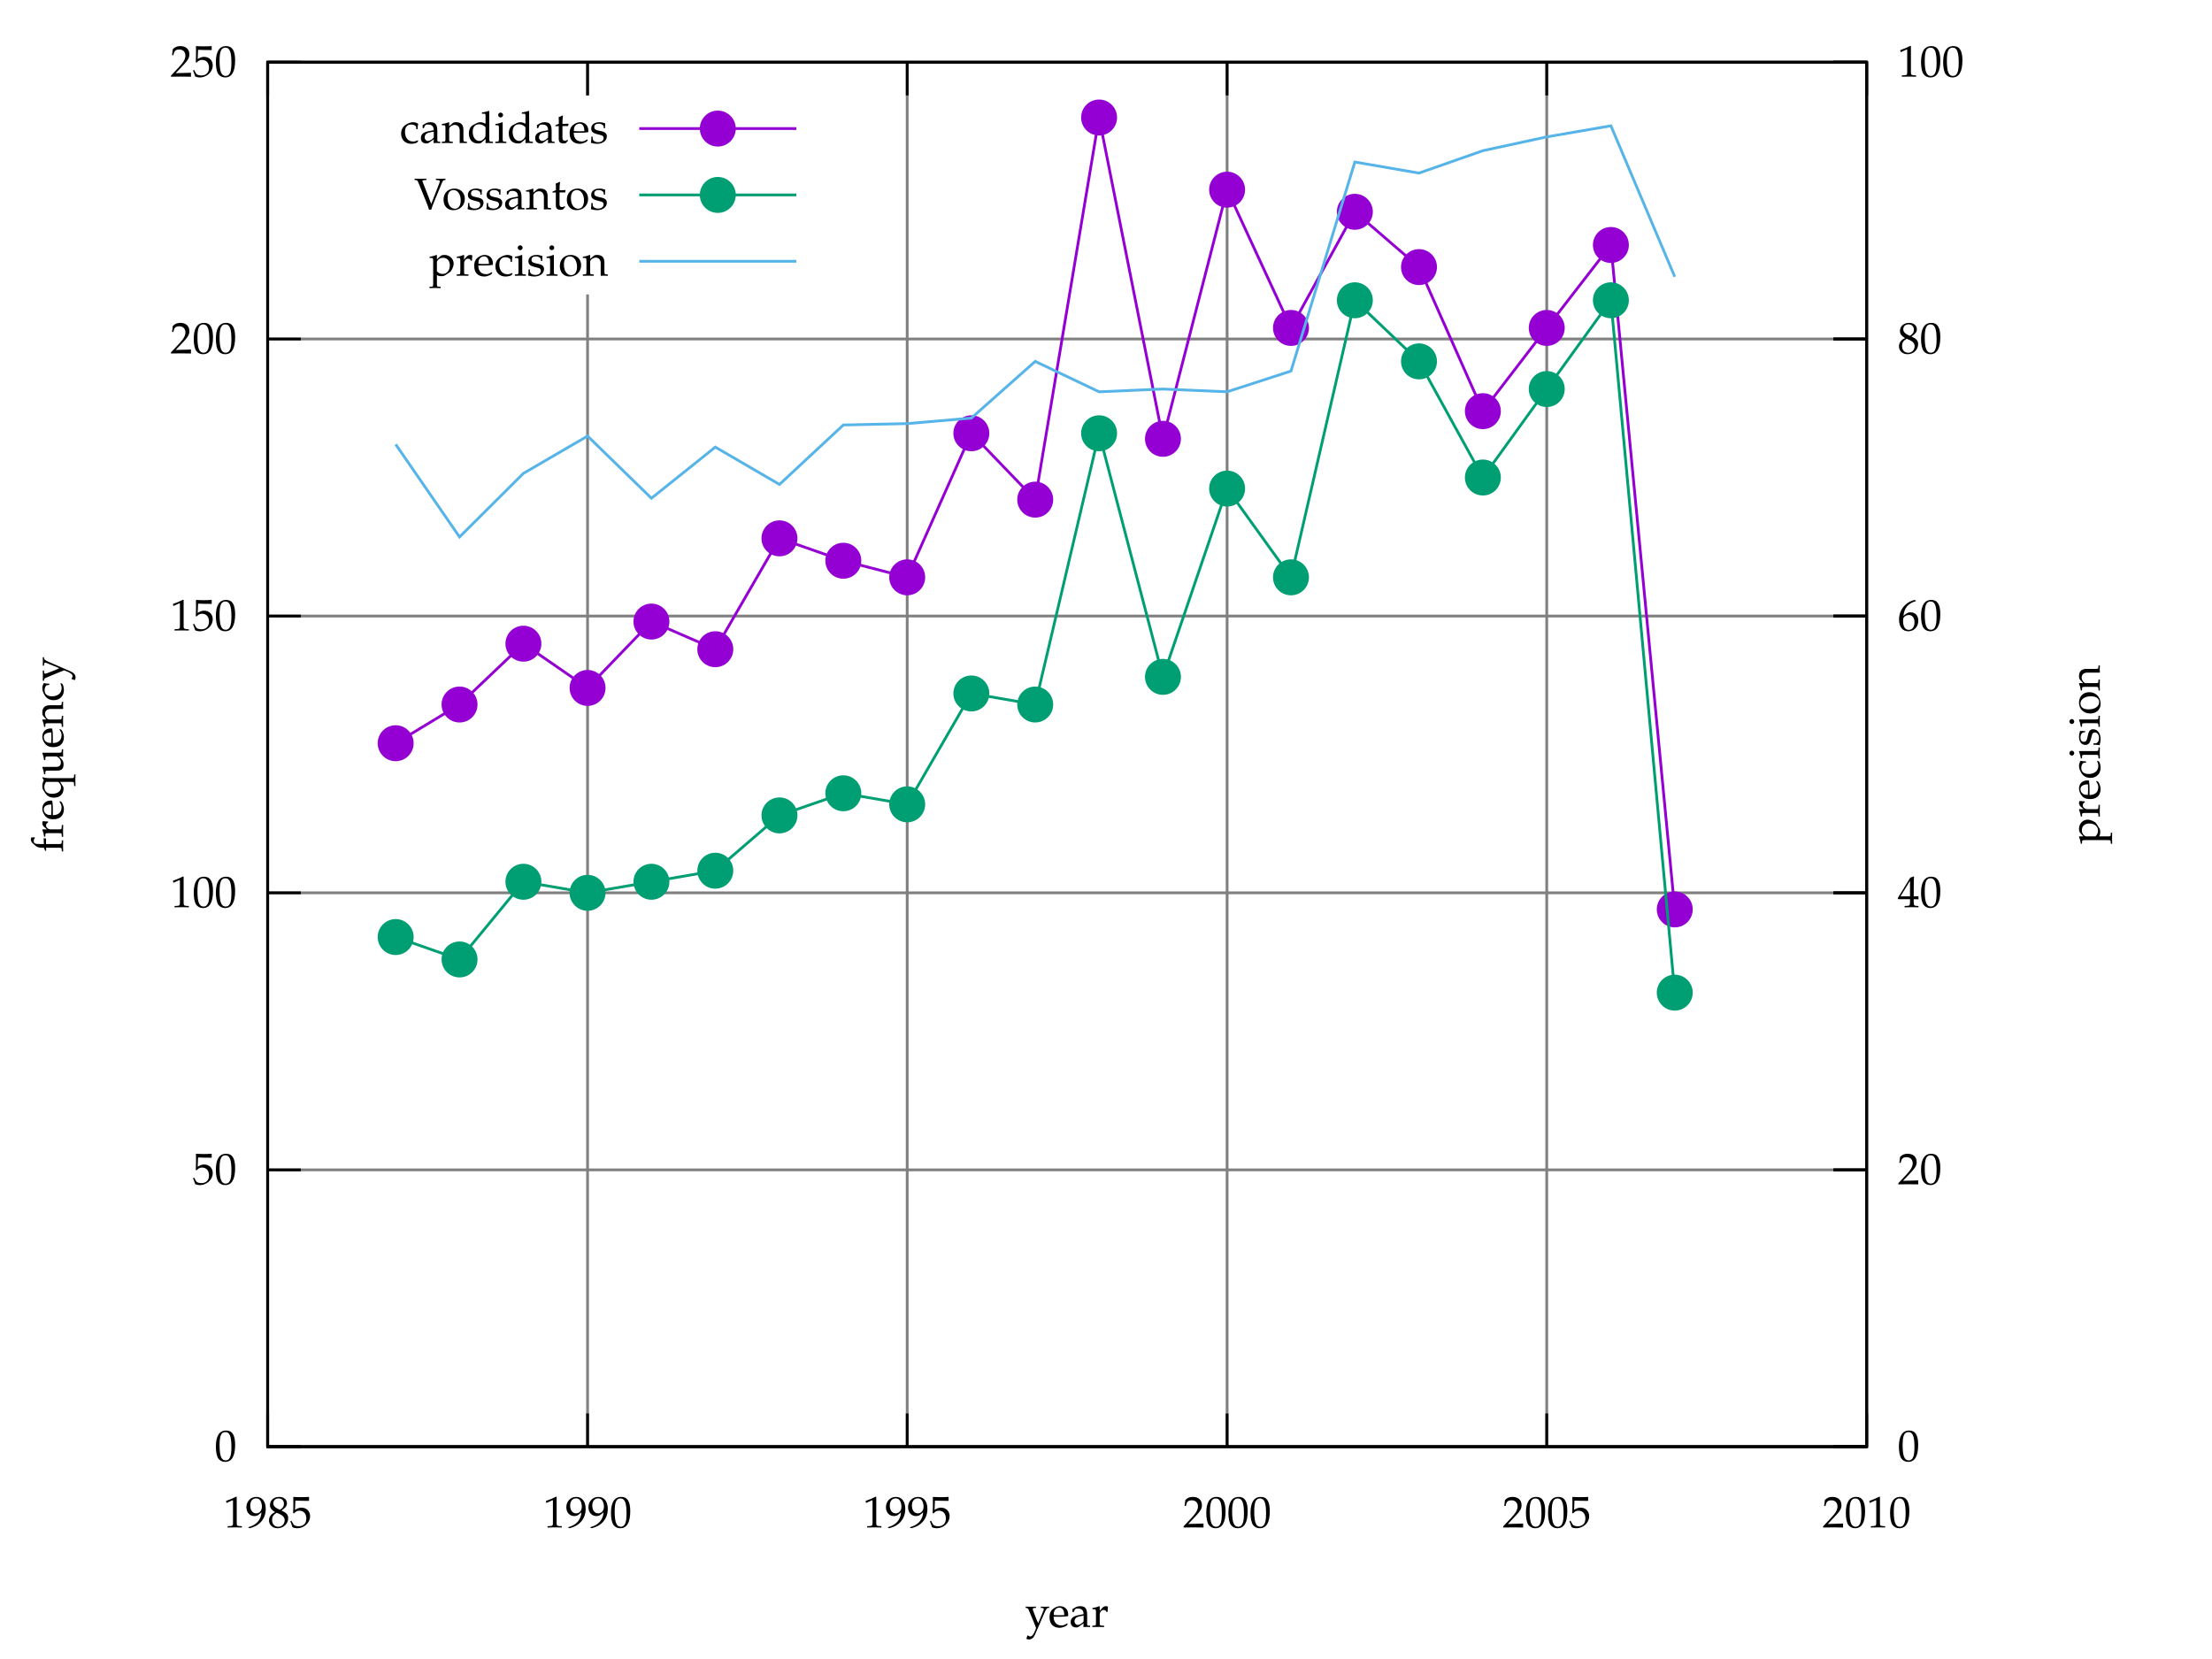
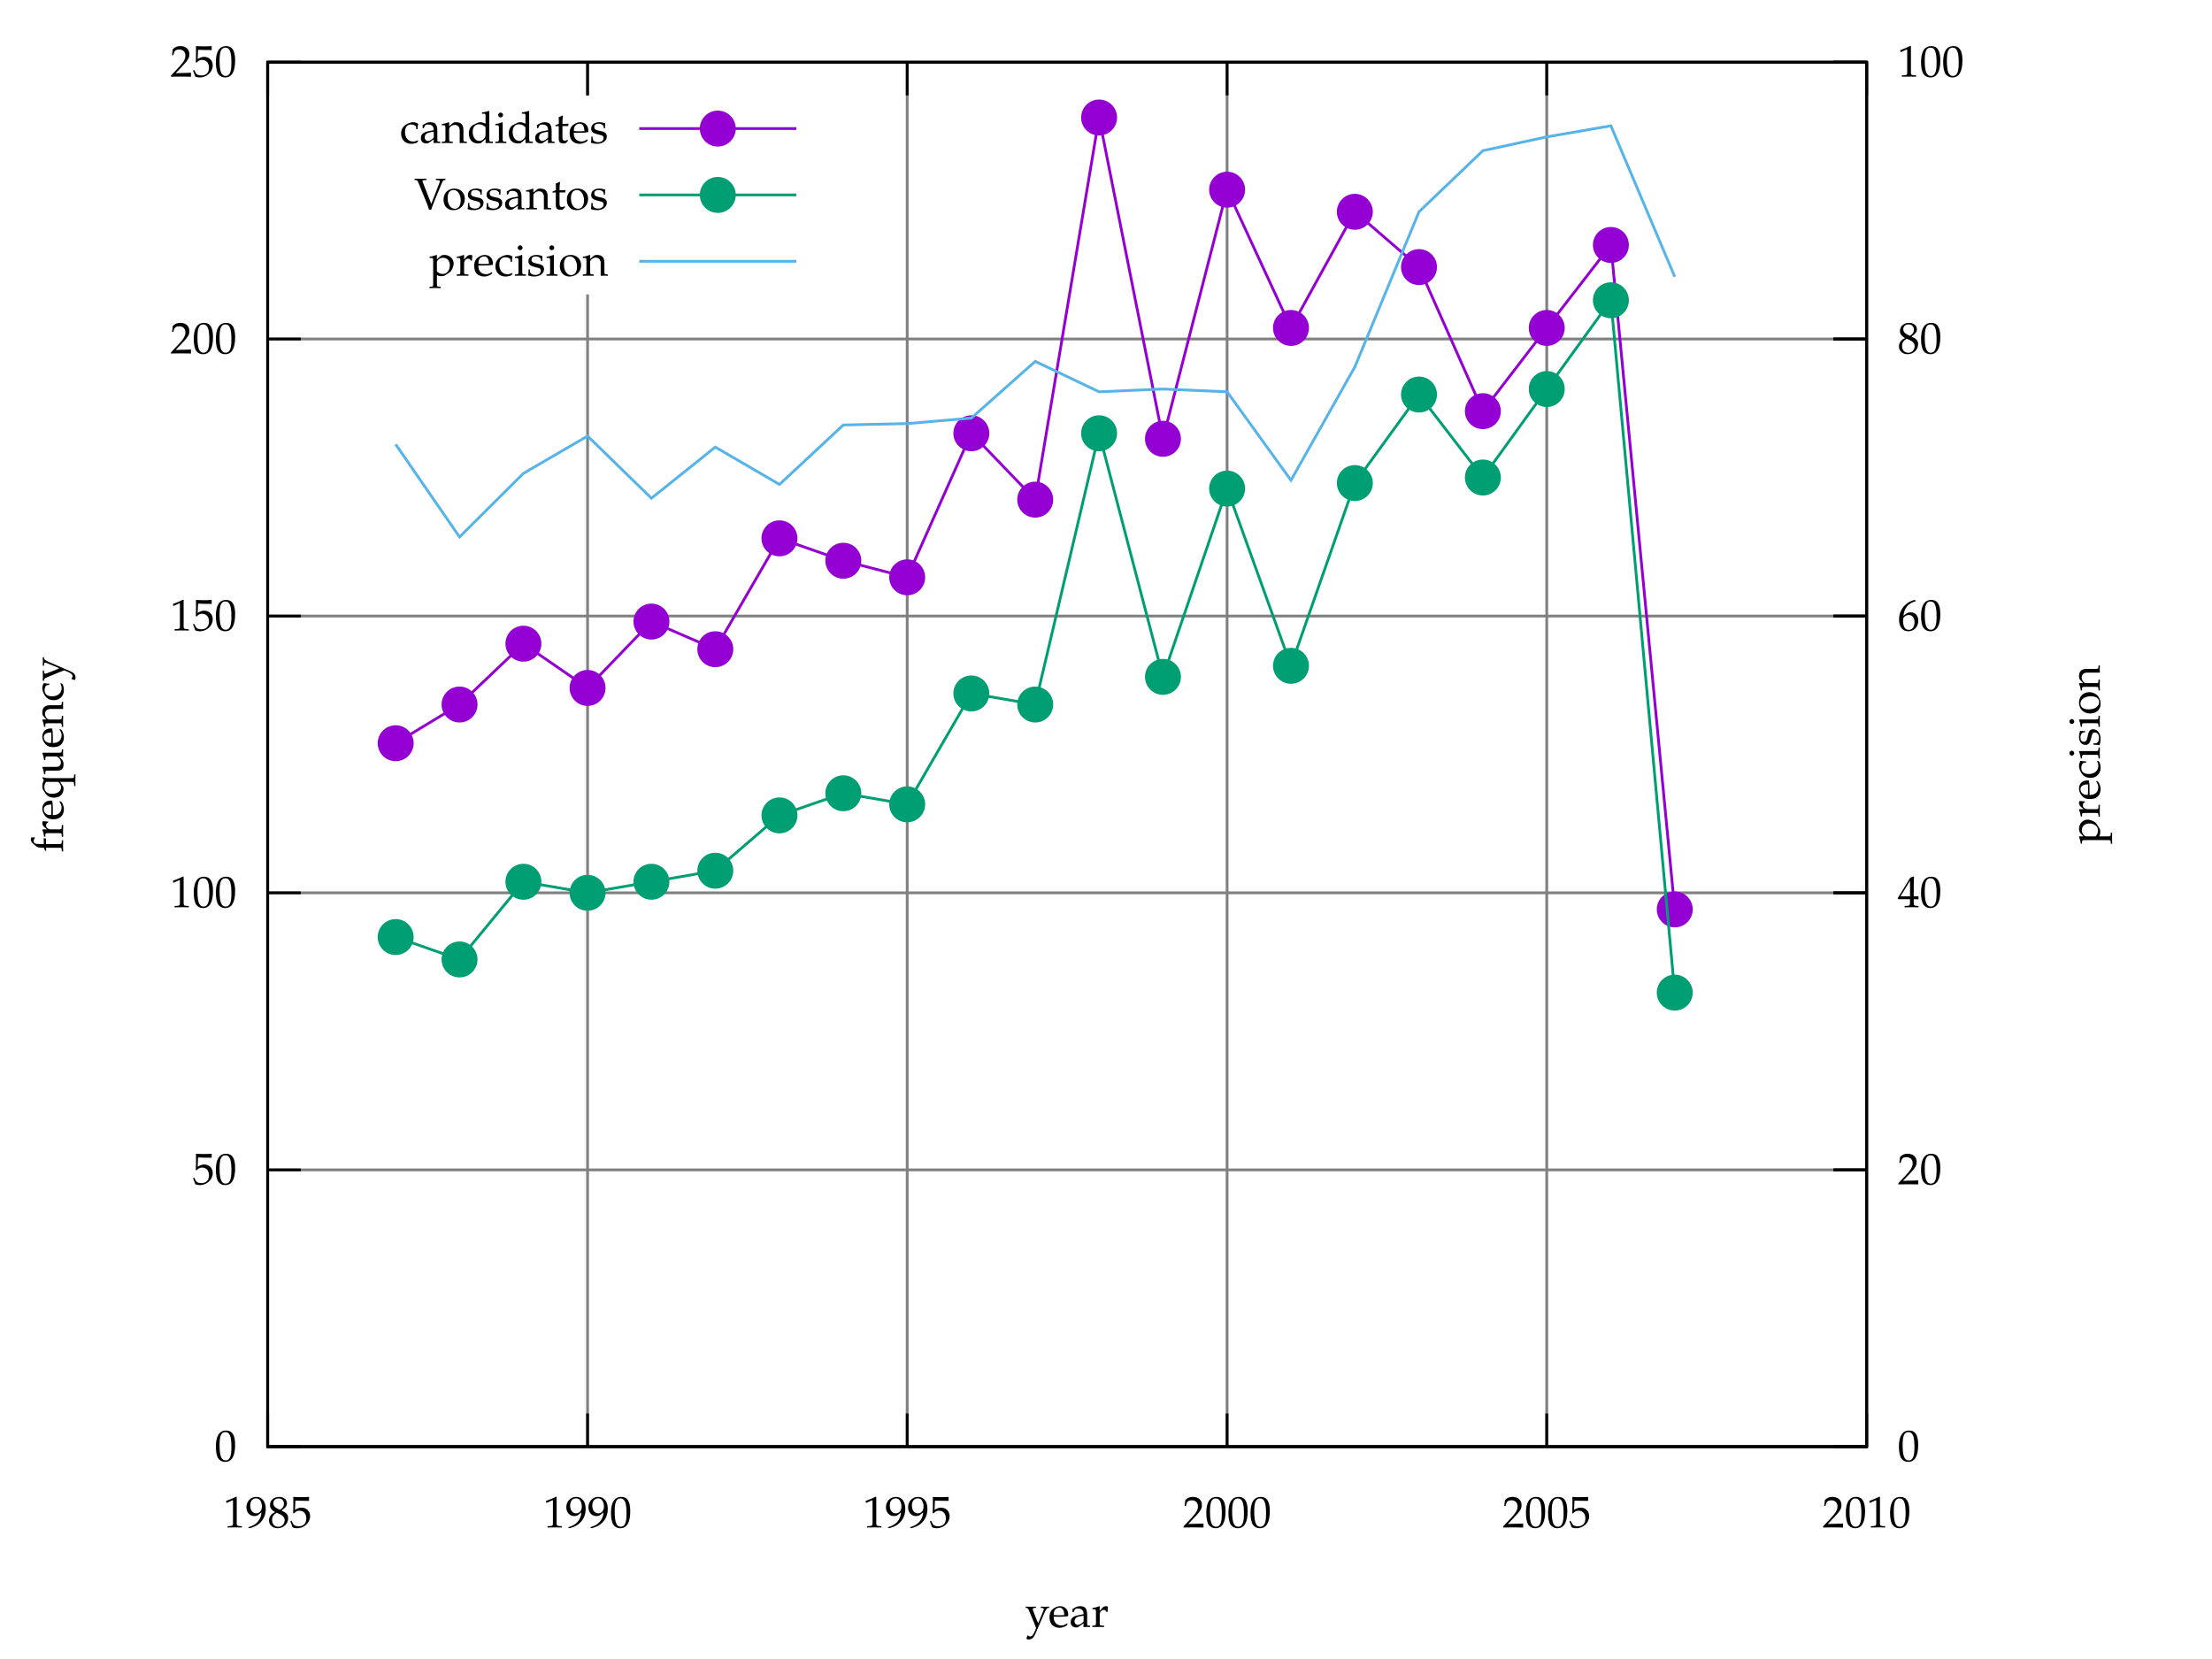
<svg xmlns="http://www.w3.org/2000/svg" xmlns:xlink="http://www.w3.org/1999/xlink" viewBox="0 0 800 600">
  <g id="gnuplot_canvas">
    <rect x="0" y="0" width="800" height="600" fill="none" />
    <defs>
      <circle id="gpDot" r="0.5" stroke-width="0.5" />
      <path id="gpPt0" stroke-width="0.167" stroke="currentColor" d="M-1,0 h2 M0,-1 v2" />
      <path id="gpPt1" stroke-width="0.167" stroke="currentColor" d="M-1,-1 L1,1 M1,-1 L-1,1" />
      <path id="gpPt2" stroke-width="0.167" stroke="currentColor" d="M-1,0 L1,0 M0,-1 L0,1 M-1,-1 L1,1 M-1,1 L1,-1" />
      <rect id="gpPt3" stroke-width="0.167" stroke="currentColor" x="-1" y="-1" width="2" height="2" />
      <rect id="gpPt4" stroke-width="0.167" stroke="currentColor" fill="currentColor" x="-1" y="-1" width="2" height="2" />
      <circle id="gpPt5" stroke-width="0.167" stroke="currentColor" cx="0" cy="0" r="1" />
      <use xlink:href="#gpPt5" id="gpPt6" fill="currentColor" stroke="none" />
      <path id="gpPt7" stroke-width="0.167" stroke="currentColor" d="M0,-1.33 L-1.33,0.67 L1.33,0.67 z" />
      <use xlink:href="#gpPt7" id="gpPt8" fill="currentColor" stroke="none" />
      <use xlink:href="#gpPt7" id="gpPt9" stroke="currentColor" transform="rotate(180)" />
      <use xlink:href="#gpPt9" id="gpPt10" fill="currentColor" stroke="none" />
      <use xlink:href="#gpPt3" id="gpPt11" stroke="currentColor" transform="rotate(45)" />
      <use xlink:href="#gpPt11" id="gpPt12" fill="currentColor" stroke="none" />
      <path id="gpPt13" stroke-width="0.167" stroke="currentColor" d="M0,1.330 L1.265,0.411 L0.782,-1.067 L-0.782,-1.076 L-1.265,0.411 z" />
      <use xlink:href="#gpPt13" id="gpPt14" fill="currentColor" stroke="none" />
      <filter id="textbox" filterUnits="objectBoundingBox" x="0" y="0" height="1" width="1">
        <feFlood flood-color="white" flood-opacity="1" result="bgnd" />
        <feComposite in="SourceGraphic" in2="bgnd" operator="atop" />
      </filter>
      <filter id="greybox" filterUnits="objectBoundingBox" x="0" y="0" height="1" width="1">
        <feFlood flood-color="lightgrey" flood-opacity="1" result="grey" />
        <feComposite in="SourceGraphic" in2="grey" operator="atop" />
      </filter>
    </defs>
-     <g fill="none" color="white" stroke="black" stroke-width="1.00" stroke-linecap="butt" stroke-linejoin="miter">
+     <g fill="none" color="white" stroke="currentColor" stroke-width="1.00" stroke-linecap="butt" stroke-linejoin="miter">
</g>
    <g fill="none" color="black" stroke="currentColor" stroke-width="1.00" stroke-linecap="butt" stroke-linejoin="miter">
</g>
    <g fill="none" color="black" stroke="currentColor" stroke-width="1.00" stroke-linecap="butt" stroke-linejoin="miter">
      <path stroke="gray" class="gridline" d="M96.8,523.2 L675.1,523.2  " />
    </g>
    <g fill="none" color="black" stroke="currentColor" stroke-width="1.00" stroke-linecap="butt" stroke-linejoin="miter">
      <path stroke="black" d="M96.8,523.2 L108.8,523.2 M675.1,523.2 L663.1,523.2  " />
      <g transform="translate(85.6,528.4)" stroke="none" fill="black" font-family="Palatino Linotype, Book Antiqua, Palatino, FreeSerif, serif" font-size="16.00" text-anchor="end">
        <text>
          <tspan font-family="Palatino Linotype, Book Antiqua, Palatino, FreeSerif, serif"> 0</tspan>
        </text>
      </g>
    </g>
    <g fill="none" color="black" stroke="currentColor" stroke-width="1.00" stroke-linecap="butt" stroke-linejoin="miter">
</g>
    <g fill="none" color="black" stroke="currentColor" stroke-width="1.00" stroke-linecap="butt" stroke-linejoin="miter">
      <path stroke="gray" class="gridline" d="M96.8,423.1 L675.1,423.1  " />
    </g>
    <g fill="none" color="black" stroke="currentColor" stroke-width="1.00" stroke-linecap="butt" stroke-linejoin="miter">
      <path stroke="black" d="M96.8,423.1 L108.8,423.1 M675.1,423.1 L663.1,423.1  " />
      <g transform="translate(85.6,428.3)" stroke="none" fill="black" font-family="Palatino Linotype, Book Antiqua, Palatino, FreeSerif, serif" font-size="16.00" text-anchor="end">
        <text>
          <tspan font-family="Palatino Linotype, Book Antiqua, Palatino, FreeSerif, serif"> 50</tspan>
        </text>
      </g>
    </g>
    <g fill="none" color="black" stroke="currentColor" stroke-width="1.00" stroke-linecap="butt" stroke-linejoin="miter">
</g>
    <g fill="none" color="black" stroke="currentColor" stroke-width="1.00" stroke-linecap="butt" stroke-linejoin="miter">
      <path stroke="gray" class="gridline" d="M96.8,322.9 L675.1,322.9  " />
    </g>
    <g fill="none" color="black" stroke="currentColor" stroke-width="1.00" stroke-linecap="butt" stroke-linejoin="miter">
      <path stroke="black" d="M96.8,322.9 L108.8,322.9 M675.1,322.9 L663.1,322.9  " />
      <g transform="translate(85.6,328.1)" stroke="none" fill="black" font-family="Palatino Linotype, Book Antiqua, Palatino, FreeSerif, serif" font-size="16.00" text-anchor="end">
        <text>
          <tspan font-family="Palatino Linotype, Book Antiqua, Palatino, FreeSerif, serif"> 100</tspan>
        </text>
      </g>
    </g>
    <g fill="none" color="black" stroke="currentColor" stroke-width="1.00" stroke-linecap="butt" stroke-linejoin="miter">
</g>
    <g fill="none" color="black" stroke="currentColor" stroke-width="1.00" stroke-linecap="butt" stroke-linejoin="miter">
      <path stroke="gray" class="gridline" d="M96.8,222.8 L675.1,222.8  " />
    </g>
    <g fill="none" color="black" stroke="currentColor" stroke-width="1.00" stroke-linecap="butt" stroke-linejoin="miter">
      <path stroke="black" d="M96.8,222.8 L108.8,222.8 M675.1,222.8 L663.1,222.8  " />
      <g transform="translate(85.6,228.0)" stroke="none" fill="black" font-family="Palatino Linotype, Book Antiqua, Palatino, FreeSerif, serif" font-size="16.00" text-anchor="end">
        <text>
          <tspan font-family="Palatino Linotype, Book Antiqua, Palatino, FreeSerif, serif"> 150</tspan>
        </text>
      </g>
    </g>
    <g fill="none" color="black" stroke="currentColor" stroke-width="1.00" stroke-linecap="butt" stroke-linejoin="miter">
</g>
    <g fill="none" color="black" stroke="currentColor" stroke-width="1.00" stroke-linecap="butt" stroke-linejoin="miter">
      <path stroke="gray" class="gridline" d="M96.8,122.6 L675.1,122.6  " />
    </g>
    <g fill="none" color="black" stroke="currentColor" stroke-width="1.00" stroke-linecap="butt" stroke-linejoin="miter">
      <path stroke="black" d="M96.8,122.6 L108.8,122.6 M675.1,122.6 L663.1,122.6  " />
      <g transform="translate(85.6,127.8)" stroke="none" fill="black" font-family="Palatino Linotype, Book Antiqua, Palatino, FreeSerif, serif" font-size="16.00" text-anchor="end">
        <text>
          <tspan font-family="Palatino Linotype, Book Antiqua, Palatino, FreeSerif, serif"> 200</tspan>
        </text>
      </g>
    </g>
    <g fill="none" color="black" stroke="currentColor" stroke-width="1.00" stroke-linecap="butt" stroke-linejoin="miter">
</g>
    <g fill="none" color="black" stroke="currentColor" stroke-width="1.00" stroke-linecap="butt" stroke-linejoin="miter">
      <path stroke="gray" class="gridline" d="M96.8,22.5 L675.1,22.5  " />
    </g>
    <g fill="none" color="black" stroke="currentColor" stroke-width="1.00" stroke-linecap="butt" stroke-linejoin="miter">
      <path stroke="black" d="M96.8,22.5 L108.8,22.5 M675.1,22.5 L663.1,22.5  " />
      <g transform="translate(85.6,27.7)" stroke="none" fill="black" font-family="Palatino Linotype, Book Antiqua, Palatino, FreeSerif, serif" font-size="16.00" text-anchor="end">
        <text>
          <tspan font-family="Palatino Linotype, Book Antiqua, Palatino, FreeSerif, serif"> 250</tspan>
        </text>
      </g>
    </g>
    <g fill="none" color="black" stroke="currentColor" stroke-width="1.00" stroke-linecap="butt" stroke-linejoin="miter">
</g>
    <g fill="none" color="black" stroke="currentColor" stroke-width="1.00" stroke-linecap="butt" stroke-linejoin="miter">
      <path stroke="gray" class="gridline" d="M96.8,523.2 L96.8,22.5  " />
    </g>
    <g fill="none" color="black" stroke="currentColor" stroke-width="1.00" stroke-linecap="butt" stroke-linejoin="miter">
      <path stroke="black" d="M96.8,523.2 L96.8,511.2 M96.8,22.5 L96.8,34.5  " />
      <g transform="translate(96.8,552.4)" stroke="none" fill="black" font-family="Palatino Linotype, Book Antiqua, Palatino, FreeSerif, serif" font-size="16.00" text-anchor="middle">
        <text>
          <tspan font-family="Palatino Linotype, Book Antiqua, Palatino, FreeSerif, serif"> 1985</tspan>
        </text>
      </g>
    </g>
    <g fill="none" color="black" stroke="currentColor" stroke-width="1.00" stroke-linecap="butt" stroke-linejoin="miter">
</g>
    <g fill="none" color="black" stroke="currentColor" stroke-width="1.00" stroke-linecap="butt" stroke-linejoin="miter">
      <path stroke="gray" class="gridline" d="M212.5,523.2 L212.5,106.5 M212.5,34.5 L212.5,22.5  " />
    </g>
    <g fill="none" color="black" stroke="currentColor" stroke-width="1.00" stroke-linecap="butt" stroke-linejoin="miter">
      <path stroke="black" d="M212.5,523.2 L212.5,511.2 M212.5,22.5 L212.5,34.5  " />
      <g transform="translate(212.5,552.4)" stroke="none" fill="black" font-family="Palatino Linotype, Book Antiqua, Palatino, FreeSerif, serif" font-size="16.00" text-anchor="middle">
        <text>
          <tspan font-family="Palatino Linotype, Book Antiqua, Palatino, FreeSerif, serif"> 1990</tspan>
        </text>
      </g>
    </g>
    <g fill="none" color="black" stroke="currentColor" stroke-width="1.00" stroke-linecap="butt" stroke-linejoin="miter">
</g>
    <g fill="none" color="black" stroke="currentColor" stroke-width="1.00" stroke-linecap="butt" stroke-linejoin="miter">
      <path stroke="gray" class="gridline" d="M328.1,523.2 L328.1,22.5  " />
    </g>
    <g fill="none" color="black" stroke="currentColor" stroke-width="1.00" stroke-linecap="butt" stroke-linejoin="miter">
      <path stroke="black" d="M328.1,523.2 L328.1,511.2 M328.1,22.5 L328.1,34.5  " />
      <g transform="translate(328.1,552.4)" stroke="none" fill="black" font-family="Palatino Linotype, Book Antiqua, Palatino, FreeSerif, serif" font-size="16.00" text-anchor="middle">
        <text>
          <tspan font-family="Palatino Linotype, Book Antiqua, Palatino, FreeSerif, serif"> 1995</tspan>
        </text>
      </g>
    </g>
    <g fill="none" color="black" stroke="currentColor" stroke-width="1.00" stroke-linecap="butt" stroke-linejoin="miter">
</g>
    <g fill="none" color="black" stroke="currentColor" stroke-width="1.00" stroke-linecap="butt" stroke-linejoin="miter">
      <path stroke="gray" class="gridline" d="M443.8,523.2 L443.8,22.5  " />
    </g>
    <g fill="none" color="black" stroke="currentColor" stroke-width="1.00" stroke-linecap="butt" stroke-linejoin="miter">
      <path stroke="black" d="M443.8,523.2 L443.8,511.2 M443.8,22.5 L443.8,34.5  " />
      <g transform="translate(443.8,552.4)" stroke="none" fill="black" font-family="Palatino Linotype, Book Antiqua, Palatino, FreeSerif, serif" font-size="16.00" text-anchor="middle">
        <text>
          <tspan font-family="Palatino Linotype, Book Antiqua, Palatino, FreeSerif, serif"> 2000</tspan>
        </text>
      </g>
    </g>
    <g fill="none" color="black" stroke="currentColor" stroke-width="1.00" stroke-linecap="butt" stroke-linejoin="miter">
</g>
    <g fill="none" color="black" stroke="currentColor" stroke-width="1.00" stroke-linecap="butt" stroke-linejoin="miter">
      <path stroke="gray" class="gridline" d="M559.4,523.2 L559.4,22.5  " />
    </g>
    <g fill="none" color="black" stroke="currentColor" stroke-width="1.00" stroke-linecap="butt" stroke-linejoin="miter">
      <path stroke="black" d="M559.4,523.2 L559.4,511.2 M559.4,22.5 L559.4,34.5  " />
      <g transform="translate(559.4,552.4)" stroke="none" fill="black" font-family="Palatino Linotype, Book Antiqua, Palatino, FreeSerif, serif" font-size="16.00" text-anchor="middle">
        <text>
          <tspan font-family="Palatino Linotype, Book Antiqua, Palatino, FreeSerif, serif"> 2005</tspan>
        </text>
      </g>
    </g>
    <g fill="none" color="black" stroke="currentColor" stroke-width="1.00" stroke-linecap="butt" stroke-linejoin="miter">
</g>
    <g fill="none" color="black" stroke="currentColor" stroke-width="1.00" stroke-linecap="butt" stroke-linejoin="miter">
      <path stroke="gray" class="gridline" d="M675.1,523.2 L675.1,22.5  " />
    </g>
    <g fill="none" color="black" stroke="currentColor" stroke-width="1.00" stroke-linecap="butt" stroke-linejoin="miter">
      <path stroke="black" d="M675.1,523.2 L675.1,511.2 M675.1,22.5 L675.1,34.5  " />
      <g transform="translate(675.1,552.4)" stroke="none" fill="black" font-family="Palatino Linotype, Book Antiqua, Palatino, FreeSerif, serif" font-size="16.00" text-anchor="middle">
        <text>
          <tspan font-family="Palatino Linotype, Book Antiqua, Palatino, FreeSerif, serif"> 2010</tspan>
        </text>
      </g>
    </g>
    <g fill="none" color="black" stroke="currentColor" stroke-width="1.00" stroke-linecap="butt" stroke-linejoin="miter">
      <path stroke="black" d="M675.1,523.2 L663.1,523.2  " />
      <g transform="translate(686.3,528.4)" stroke="none" fill="black" font-family="Palatino Linotype, Book Antiqua, Palatino, FreeSerif, serif" font-size="16.00" text-anchor="start">
        <text>
          <tspan font-family="Palatino Linotype, Book Antiqua, Palatino, FreeSerif, serif"> 0</tspan>
        </text>
      </g>
    </g>
    <g fill="none" color="black" stroke="currentColor" stroke-width="1.00" stroke-linecap="butt" stroke-linejoin="miter">
      <path stroke="black" d="M675.1,423.1 L663.1,423.1  " />
      <g transform="translate(686.3,428.3)" stroke="none" fill="black" font-family="Palatino Linotype, Book Antiqua, Palatino, FreeSerif, serif" font-size="16.00" text-anchor="start">
        <text>
          <tspan font-family="Palatino Linotype, Book Antiqua, Palatino, FreeSerif, serif"> 20</tspan>
        </text>
      </g>
    </g>
    <g fill="none" color="black" stroke="currentColor" stroke-width="1.00" stroke-linecap="butt" stroke-linejoin="miter">
      <path stroke="black" d="M675.1,322.9 L663.1,322.9  " />
      <g transform="translate(686.3,328.1)" stroke="none" fill="black" font-family="Palatino Linotype, Book Antiqua, Palatino, FreeSerif, serif" font-size="16.00" text-anchor="start">
        <text>
          <tspan font-family="Palatino Linotype, Book Antiqua, Palatino, FreeSerif, serif"> 40</tspan>
        </text>
      </g>
    </g>
    <g fill="none" color="black" stroke="currentColor" stroke-width="1.00" stroke-linecap="butt" stroke-linejoin="miter">
      <path stroke="black" d="M675.1,222.8 L663.1,222.8  " />
      <g transform="translate(686.3,228.0)" stroke="none" fill="black" font-family="Palatino Linotype, Book Antiqua, Palatino, FreeSerif, serif" font-size="16.00" text-anchor="start">
        <text>
          <tspan font-family="Palatino Linotype, Book Antiqua, Palatino, FreeSerif, serif"> 60</tspan>
        </text>
      </g>
    </g>
    <g fill="none" color="black" stroke="currentColor" stroke-width="1.00" stroke-linecap="butt" stroke-linejoin="miter">
      <path stroke="black" d="M675.1,122.6 L663.1,122.6  " />
      <g transform="translate(686.3,127.8)" stroke="none" fill="black" font-family="Palatino Linotype, Book Antiqua, Palatino, FreeSerif, serif" font-size="16.00" text-anchor="start">
        <text>
          <tspan font-family="Palatino Linotype, Book Antiqua, Palatino, FreeSerif, serif"> 80</tspan>
        </text>
      </g>
    </g>
    <g fill="none" color="black" stroke="currentColor" stroke-width="1.00" stroke-linecap="butt" stroke-linejoin="miter">
      <path stroke="black" d="M675.1,22.5 L663.1,22.5  " />
      <g transform="translate(686.3,27.7)" stroke="none" fill="black" font-family="Palatino Linotype, Book Antiqua, Palatino, FreeSerif, serif" font-size="16.00" text-anchor="start">
        <text>
          <tspan font-family="Palatino Linotype, Book Antiqua, Palatino, FreeSerif, serif"> 100</tspan>
        </text>
      </g>
    </g>
    <g fill="none" color="black" stroke="currentColor" stroke-width="1.00" stroke-linecap="butt" stroke-linejoin="miter">
</g>
    <g fill="none" color="black" stroke="currentColor" stroke-width="1.00" stroke-linecap="butt" stroke-linejoin="miter">
      <path stroke="black" d="M96.8,22.5 L96.8,523.2 L675.1,523.2 L675.1,22.5 L96.8,22.5 Z  " />
    </g>
    <g fill="none" color="black" stroke="currentColor" stroke-width="1.00" stroke-linecap="butt" stroke-linejoin="miter">
      <g transform="translate(22.8,272.9) rotate(270)" stroke="none" fill="black" font-family="Palatino Linotype, Book Antiqua, Palatino, FreeSerif, serif" font-size="16.00" text-anchor="middle">
        <text>
          <tspan font-family="Palatino Linotype, Book Antiqua, Palatino, FreeSerif, serif">frequency</tspan>
        </text>
      </g>
    </g>
    <g fill="none" color="black" stroke="currentColor" stroke-width="1.00" stroke-linecap="butt" stroke-linejoin="miter">
      <g transform="translate(759.4,272.9) rotate(270)" stroke="none" fill="black" font-family="Palatino Linotype, Book Antiqua, Palatino, FreeSerif, serif" font-size="16.00" text-anchor="middle">
        <text>
          <tspan font-family="Palatino Linotype, Book Antiqua, Palatino, FreeSerif, serif">precision</tspan>
        </text>
      </g>
    </g>
    <g fill="none" color="black" stroke="currentColor" stroke-width="1.00" stroke-linecap="butt" stroke-linejoin="miter">
      <g transform="translate(385.9,588.4)" stroke="none" fill="black" font-family="Palatino Linotype, Book Antiqua, Palatino, FreeSerif, serif" font-size="16.00" text-anchor="middle">
        <text>
          <tspan font-family="Palatino Linotype, Book Antiqua, Palatino, FreeSerif, serif">year</tspan>
        </text>
      </g>
    </g>
    <g fill="none" color="black" stroke="currentColor" stroke-width="1.00" stroke-linecap="butt" stroke-linejoin="miter">
</g>
    <g id="gnuplot_plot_1">
      <g fill="none" color="black" stroke="currentColor" stroke-width="1.00" stroke-linecap="butt" stroke-linejoin="miter">
        <g transform="translate(220.0,51.7)" stroke="none" fill="black" font-family="Palatino Linotype, Book Antiqua, Palatino, FreeSerif, serif" font-size="16.00" text-anchor="end">
          <text>
            <tspan font-family="Palatino Linotype, Book Antiqua, Palatino, FreeSerif, serif">candidates</tspan>
          </text>
        </g>
      </g>
      <g fill="none" color="black" stroke="currentColor" stroke-width="1.00" stroke-linecap="butt" stroke-linejoin="miter">
        <path stroke="rgb(148,   0, 211)" d="M231.2,46.5 L288.0,46.5 M143.1,268.8 L166.2,254.8 L189.3,232.8 L212.5,248.8 L235.6,224.8 L258.7,234.8   L281.9,194.7 L305.0,202.8 L328.1,208.8 L351.3,156.7 L374.4,180.7 L397.5,42.5 L420.6,158.7 L443.8,68.6   L466.9,118.6 L490.0,76.6 L513.2,96.6 L536.3,148.7 L559.4,118.6 L582.6,88.6 L605.7,328.9  " />
        <use xlink:href="#gpPt6" transform="translate(143.1,268.8) scale(6.00)" color="rgb(148,   0, 211)" />
        <use xlink:href="#gpPt6" transform="translate(166.2,254.8) scale(6.00)" color="rgb(148,   0, 211)" />
        <use xlink:href="#gpPt6" transform="translate(189.3,232.8) scale(6.00)" color="rgb(148,   0, 211)" />
        <use xlink:href="#gpPt6" transform="translate(212.5,248.8) scale(6.00)" color="rgb(148,   0, 211)" />
        <use xlink:href="#gpPt6" transform="translate(235.6,224.8) scale(6.00)" color="rgb(148,   0, 211)" />
        <use xlink:href="#gpPt6" transform="translate(258.7,234.8) scale(6.00)" color="rgb(148,   0, 211)" />
        <use xlink:href="#gpPt6" transform="translate(281.9,194.7) scale(6.00)" color="rgb(148,   0, 211)" />
        <use xlink:href="#gpPt6" transform="translate(305.0,202.8) scale(6.00)" color="rgb(148,   0, 211)" />
        <use xlink:href="#gpPt6" transform="translate(328.1,208.8) scale(6.00)" color="rgb(148,   0, 211)" />
        <use xlink:href="#gpPt6" transform="translate(351.3,156.7) scale(6.00)" color="rgb(148,   0, 211)" />
        <use xlink:href="#gpPt6" transform="translate(374.4,180.7) scale(6.00)" color="rgb(148,   0, 211)" />
        <use xlink:href="#gpPt6" transform="translate(397.5,42.5) scale(6.00)" color="rgb(148,   0, 211)" />
        <use xlink:href="#gpPt6" transform="translate(420.6,158.7) scale(6.00)" color="rgb(148,   0, 211)" />
        <use xlink:href="#gpPt6" transform="translate(443.8,68.6) scale(6.00)" color="rgb(148,   0, 211)" />
        <use xlink:href="#gpPt6" transform="translate(466.9,118.6) scale(6.00)" color="rgb(148,   0, 211)" />
        <use xlink:href="#gpPt6" transform="translate(490.0,76.6) scale(6.00)" color="rgb(148,   0, 211)" />
        <use xlink:href="#gpPt6" transform="translate(513.2,96.6) scale(6.00)" color="rgb(148,   0, 211)" />
        <use xlink:href="#gpPt6" transform="translate(536.3,148.7) scale(6.00)" color="rgb(148,   0, 211)" />
        <use xlink:href="#gpPt6" transform="translate(559.4,118.6) scale(6.00)" color="rgb(148,   0, 211)" />
        <use xlink:href="#gpPt6" transform="translate(582.6,88.6) scale(6.00)" color="rgb(148,   0, 211)" />
        <use xlink:href="#gpPt6" transform="translate(605.7,328.9) scale(6.00)" color="rgb(148,   0, 211)" />
        <use xlink:href="#gpPt6" transform="translate(259.6,46.5) scale(6.00)" color="rgb(148,   0, 211)" />
      </g>
    </g>
    <g id="gnuplot_plot_2">
      <g fill="none" color="black" stroke="currentColor" stroke-width="1.00" stroke-linecap="butt" stroke-linejoin="miter">
        <g transform="translate(220.0,75.7)" stroke="none" fill="black" font-family="Palatino Linotype, Book Antiqua, Palatino, FreeSerif, serif" font-size="16.00" text-anchor="end">
          <text>
            <tspan font-family="Palatino Linotype, Book Antiqua, Palatino, FreeSerif, serif">Vossantos</tspan>
          </text>
        </g>
      </g>
      <g fill="none" color="black" stroke="currentColor" stroke-width="1.00" stroke-linecap="butt" stroke-linejoin="miter">
-         <path stroke="rgb(  0, 158, 115)" d="M231.2,70.5 L288.0,70.5 M143.1,338.9 L166.2,347.0 L189.3,318.9 L212.5,322.9 L235.6,318.9 L258.7,314.9   L281.9,294.9 L305.0,286.9 L328.1,290.9 L351.3,250.8 L374.4,254.8 L397.5,156.7 L420.6,244.8 L443.8,176.7   L466.9,208.8 L490.0,108.6 L513.2,130.7 L536.3,172.7 L559.4,140.7 L582.6,108.6 L605.7,359.0  " />
+         <path stroke="rgb(  0, 158, 115)" d="M231.2,70.5 L288.0,70.5 M143.1,338.9 L166.2,347.0 L189.3,318.9 L212.5,322.9 L235.6,318.9 L258.7,314.9   L281.9,294.9 L305.0,286.9 L328.1,290.9 L351.3,250.8 L374.4,254.8 L397.5,156.7 L420.6,244.8 L443.8,176.7   L466.9,240.8 L490.0,174.7 L513.2,142.7 L536.3,172.7 L559.4,140.7 L582.6,108.6 L605.7,359.0  " />
        <use xlink:href="#gpPt6" transform="translate(143.1,338.9) scale(6.00)" color="rgb(  0, 158, 115)" />
        <use xlink:href="#gpPt6" transform="translate(166.2,347.0) scale(6.00)" color="rgb(  0, 158, 115)" />
        <use xlink:href="#gpPt6" transform="translate(189.3,318.9) scale(6.00)" color="rgb(  0, 158, 115)" />
        <use xlink:href="#gpPt6" transform="translate(212.5,322.9) scale(6.00)" color="rgb(  0, 158, 115)" />
        <use xlink:href="#gpPt6" transform="translate(235.6,318.9) scale(6.00)" color="rgb(  0, 158, 115)" />
        <use xlink:href="#gpPt6" transform="translate(258.7,314.9) scale(6.00)" color="rgb(  0, 158, 115)" />
        <use xlink:href="#gpPt6" transform="translate(281.9,294.9) scale(6.00)" color="rgb(  0, 158, 115)" />
        <use xlink:href="#gpPt6" transform="translate(305.0,286.9) scale(6.00)" color="rgb(  0, 158, 115)" />
        <use xlink:href="#gpPt6" transform="translate(328.1,290.9) scale(6.00)" color="rgb(  0, 158, 115)" />
        <use xlink:href="#gpPt6" transform="translate(351.3,250.8) scale(6.00)" color="rgb(  0, 158, 115)" />
        <use xlink:href="#gpPt6" transform="translate(374.4,254.8) scale(6.00)" color="rgb(  0, 158, 115)" />
        <use xlink:href="#gpPt6" transform="translate(397.5,156.7) scale(6.00)" color="rgb(  0, 158, 115)" />
        <use xlink:href="#gpPt6" transform="translate(420.6,244.8) scale(6.00)" color="rgb(  0, 158, 115)" />
        <use xlink:href="#gpPt6" transform="translate(443.8,176.7) scale(6.00)" color="rgb(  0, 158, 115)" />
-         <use xlink:href="#gpPt6" transform="translate(466.9,208.8) scale(6.00)" color="rgb(  0, 158, 115)" />
-         <use xlink:href="#gpPt6" transform="translate(490.0,108.6) scale(6.00)" color="rgb(  0, 158, 115)" />
-         <use xlink:href="#gpPt6" transform="translate(513.2,130.7) scale(6.00)" color="rgb(  0, 158, 115)" />
+         <use xlink:href="#gpPt6" transform="translate(466.9,240.8) scale(6.00)" color="rgb(  0, 158, 115)" />
+         <use xlink:href="#gpPt6" transform="translate(490.0,174.7) scale(6.00)" color="rgb(  0, 158, 115)" />
+         <use xlink:href="#gpPt6" transform="translate(513.2,142.7) scale(6.00)" color="rgb(  0, 158, 115)" />
        <use xlink:href="#gpPt6" transform="translate(536.3,172.7) scale(6.00)" color="rgb(  0, 158, 115)" />
        <use xlink:href="#gpPt6" transform="translate(559.4,140.7) scale(6.00)" color="rgb(  0, 158, 115)" />
        <use xlink:href="#gpPt6" transform="translate(582.6,108.6) scale(6.00)" color="rgb(  0, 158, 115)" />
        <use xlink:href="#gpPt6" transform="translate(605.7,359.0) scale(6.00)" color="rgb(  0, 158, 115)" />
        <use xlink:href="#gpPt6" transform="translate(259.6,70.5) scale(6.00)" color="rgb(  0, 158, 115)" />
      </g>
    </g>
    <g id="gnuplot_plot_3">
      <g fill="none" color="black" stroke="currentColor" stroke-width="1.00" stroke-linecap="butt" stroke-linejoin="miter">
        <g transform="translate(220.0,99.7)" stroke="none" fill="black" font-family="Palatino Linotype, Book Antiqua, Palatino, FreeSerif, serif" font-size="16.00" text-anchor="end">
          <text>
            <tspan font-family="Palatino Linotype, Book Antiqua, Palatino, FreeSerif, serif">precision</tspan>
          </text>
        </g>
      </g>
      <g fill="none" color="black" stroke="currentColor" stroke-width="1.00" stroke-linecap="butt" stroke-linejoin="miter">
-         <path stroke="rgb( 86, 180, 233)" d="M231.2,94.5 L288.0,94.5 M143.1,160.7 L166.2,194.2 L189.3,171.2 L212.5,157.7 L235.6,180.2 L258.7,161.7   L281.9,175.2 L305.0,153.7 L328.1,153.2 L351.3,151.2 L374.4,130.7 L397.5,141.7 L420.6,140.7 L443.8,141.7   L466.9,134.2 L490.0,58.6 L513.2,62.6 L536.3,54.5 L559.4,49.5 L582.6,45.5 L605.7,100.1  " />
+         <path stroke="rgb( 86, 180, 233)" d="M231.2,94.5 L288.0,94.5 M143.1,160.7 L166.2,194.2 L189.3,171.2 L212.5,157.7 L235.6,180.2 L258.7,161.7   L281.9,175.2 L305.0,153.7 L328.1,153.2 L351.3,151.2 L374.4,130.7 L397.5,141.7 L420.6,140.7 L443.8,141.7   L466.9,173.7 L490.0,132.7 L513.2,76.6 L536.3,54.5 L559.4,49.5 L582.6,45.5 L605.7,100.1  " />
      </g>
    </g>
    <g fill="none" color="white" stroke="rgb( 86, 180, 233)" stroke-width="2.00" stroke-linecap="butt" stroke-linejoin="miter">
</g>
    <g fill="none" color="black" stroke="currentColor" stroke-width="2.00" stroke-linecap="butt" stroke-linejoin="miter">
</g>
    <g fill="none" color="black" stroke="black" stroke-width="1.00" stroke-linecap="butt" stroke-linejoin="miter">
</g>
    <g fill="none" color="black" stroke="currentColor" stroke-width="1.00" stroke-linecap="butt" stroke-linejoin="miter">
      <path stroke="black" d="M96.8,22.5 L96.8,523.2 L675.1,523.2 L675.1,22.5 L96.8,22.5 Z  " />
    </g>
    <g fill="none" color="black" stroke="currentColor" stroke-width="1.00" stroke-linecap="butt" stroke-linejoin="miter">
</g>
  </g>
</svg>
